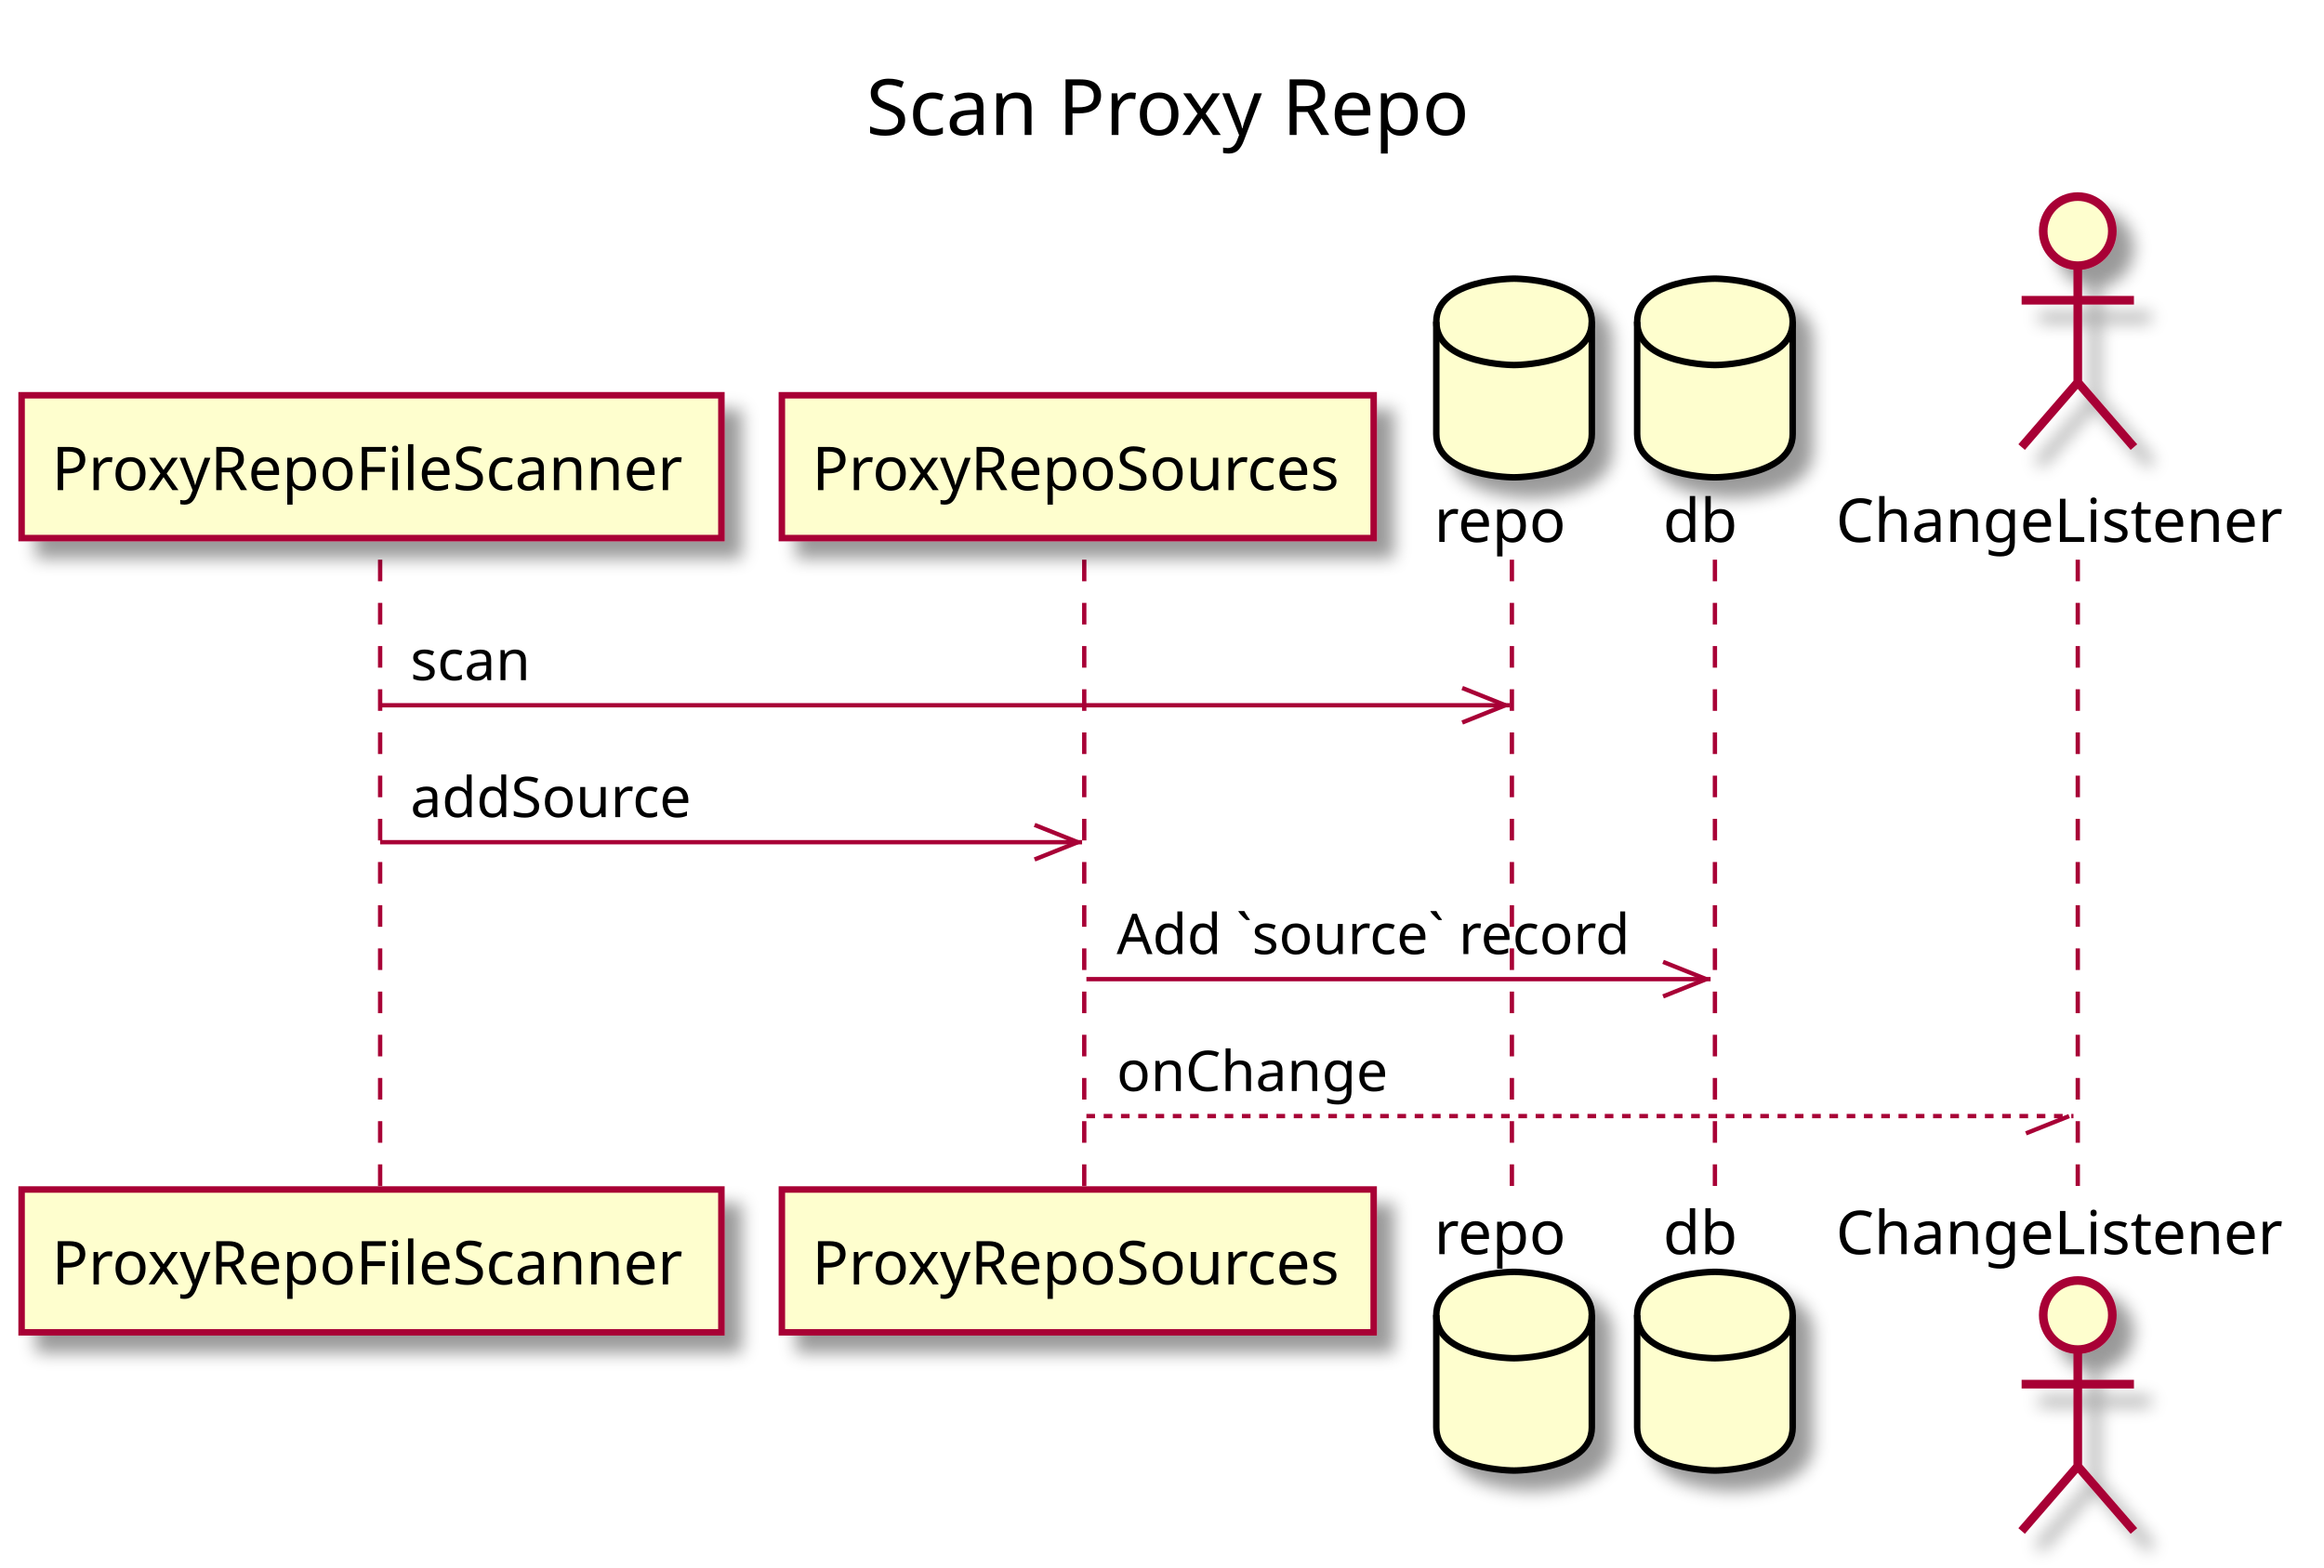
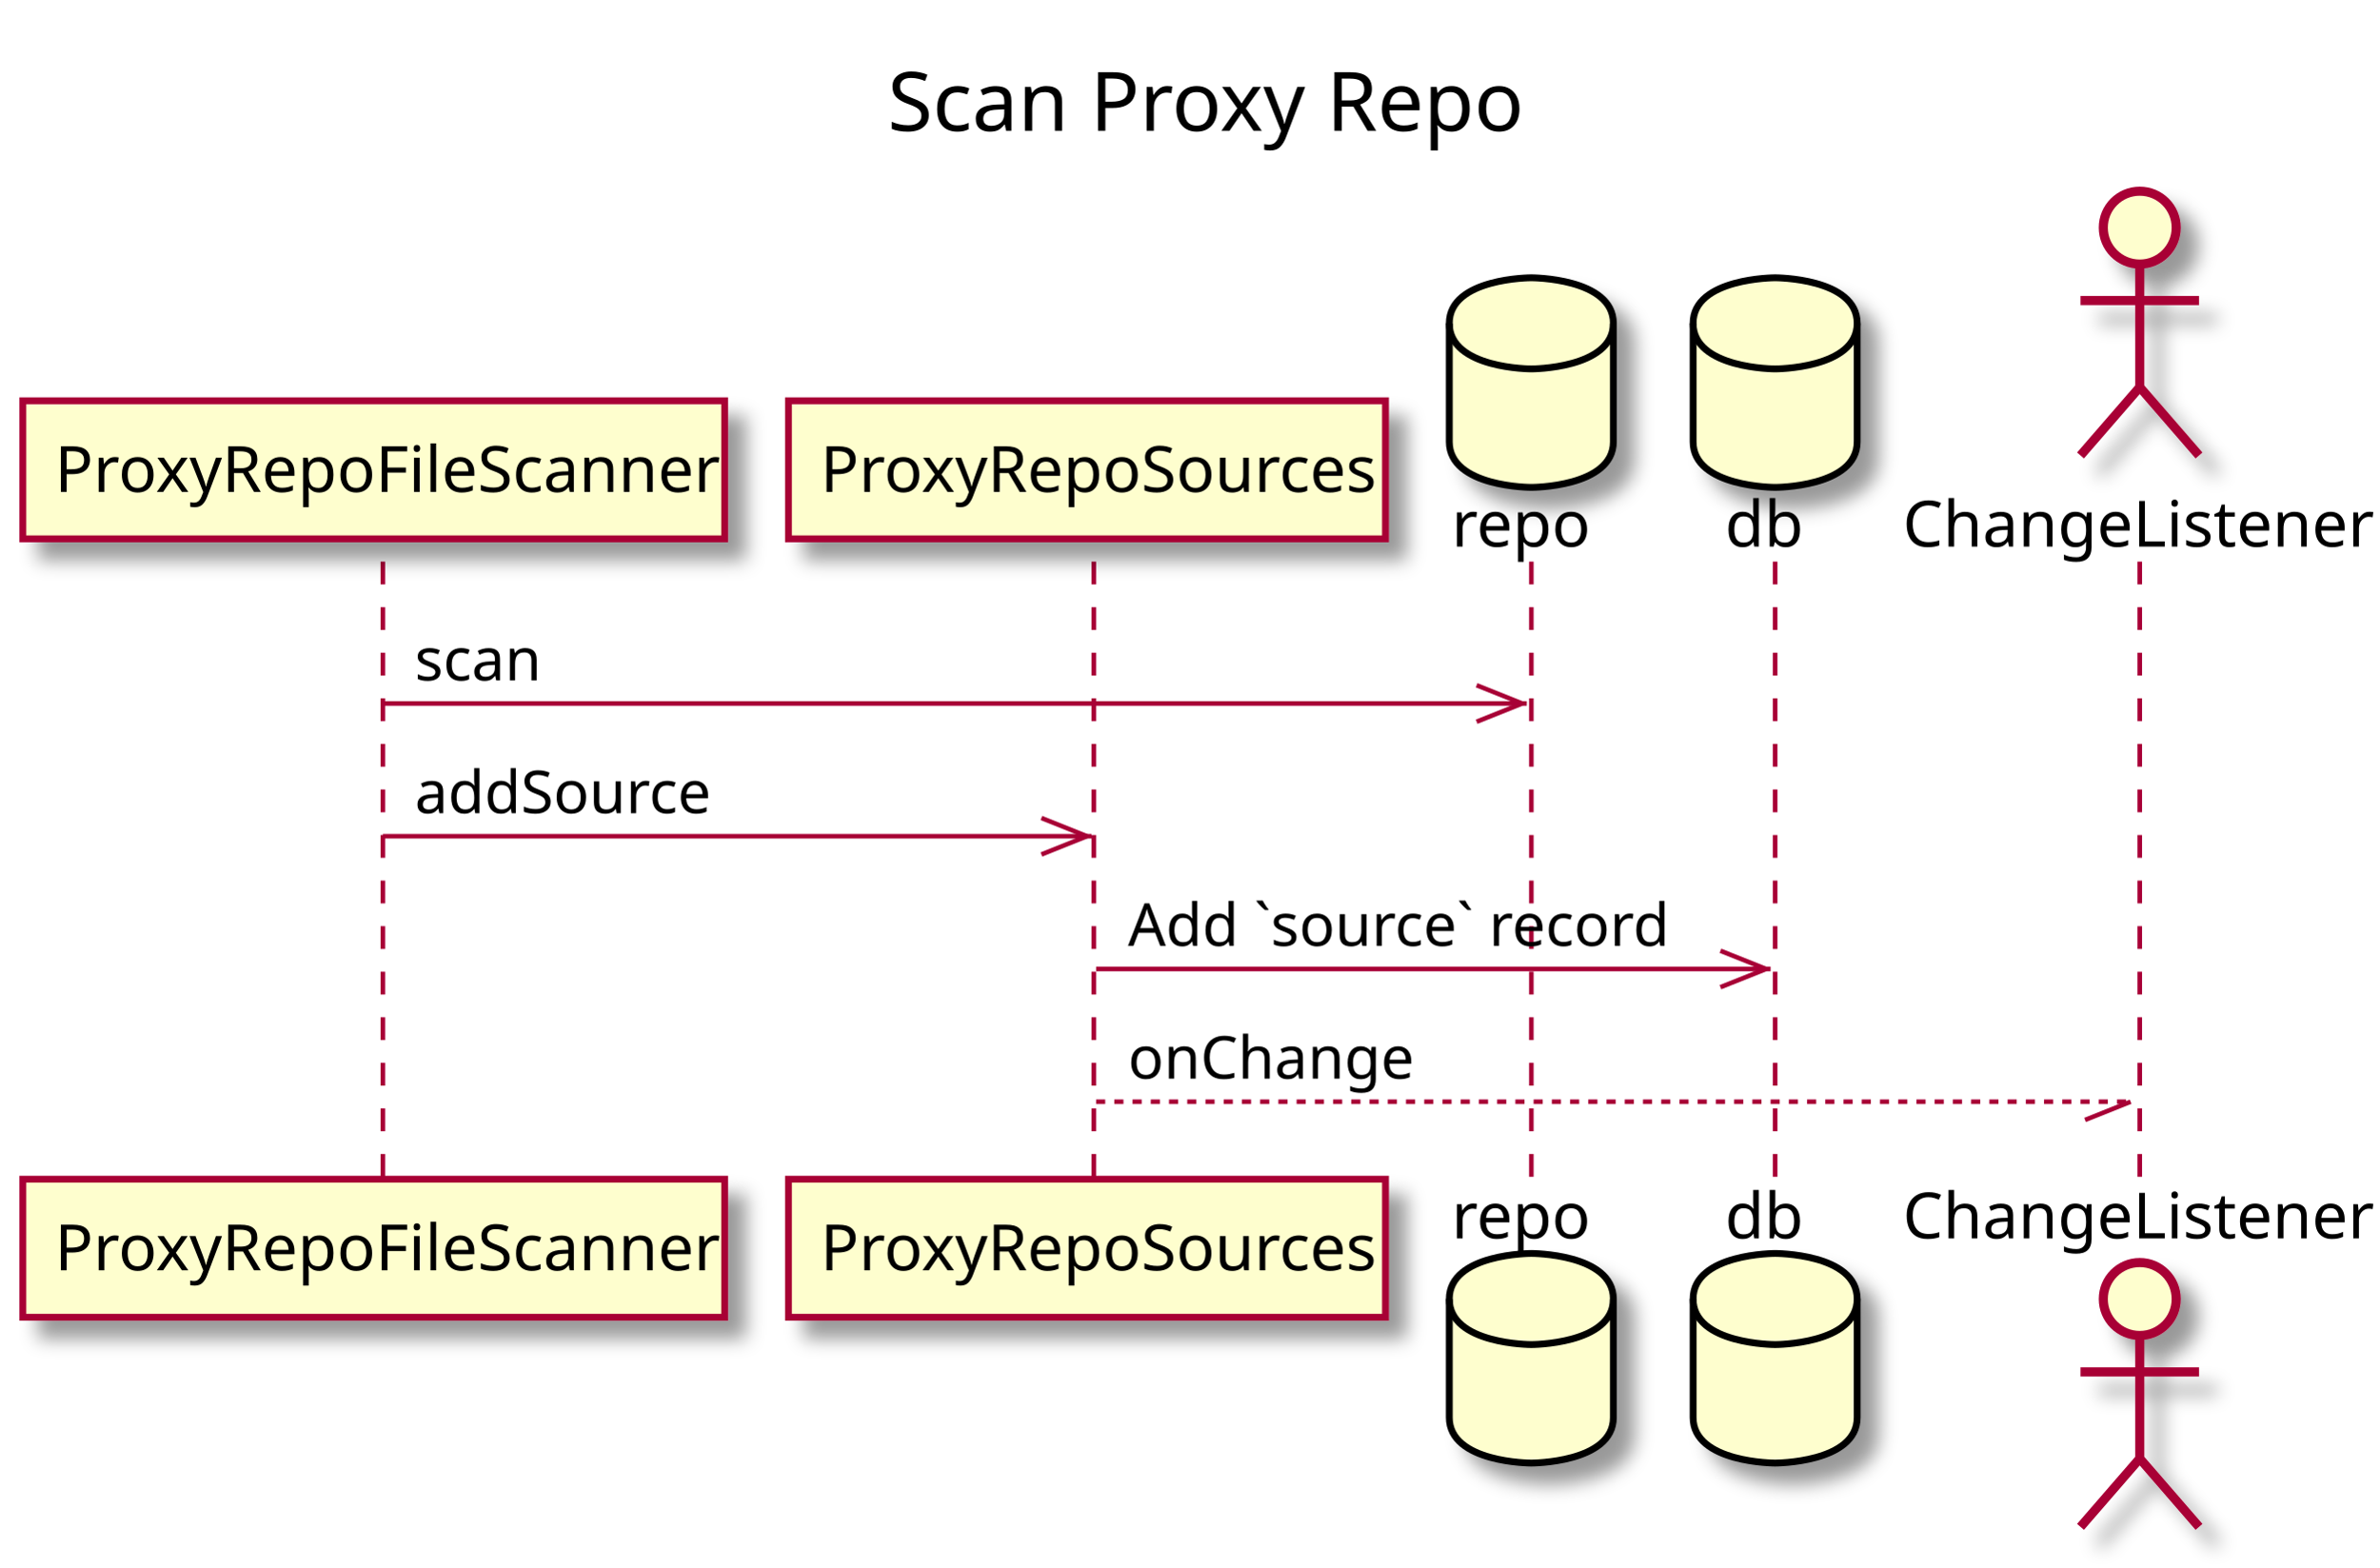
- <svg xmlns="http://www.w3.org/2000/svg" contentScriptType="application/ecmascript" contentStyleType="text/css" height="363px" preserveAspectRatio="none" style="width:538px;height:363px;background:#FFFFFF;" version="1.1" viewBox="0 0 538 363" width="538px" zoomAndPan="magnify">
+ <svg xmlns="http://www.w3.org/2000/svg" contentScriptType="application/ecmascript" contentStyleType="text/css" height="344px" preserveAspectRatio="none" style="width:522px;height:344px;" version="1.1" viewBox="0 0 522 344" width="522px" zoomAndPan="magnify">
  <defs>
    <filter height="300%" id="f4ufijvalrcjv" width="300%" x="-1" y="-1">
      <feGaussianBlur result="blurOut" stdDeviation="2.0" />
      <feColorMatrix in="blurOut" result="blurOut2" type="matrix" values="0 0 0 0 0 0 0 0 0 0 0 0 0 0 0 0 0 0 .4 0" />
      <feOffset dx="4.0" dy="4.0" in="blurOut2" result="blurOut3" />
      <feBlend in="SourceGraphic" in2="blurOut3" mode="normal" />
    </filter>
  </defs>
  <g>
-     <text fill="#000000" font-family="sans-serif" font-size="18" lengthAdjust="spacing" textLength="141" x="200.5" y="31.242">Scan Proxy Repo</text>
-     <line style="stroke:#A80036;stroke-width:1.0;stroke-dasharray:5.0,5.0;" x1="88" x2="88" y1="129.584" y2="276.408" />
-     <line style="stroke:#A80036;stroke-width:1.0;stroke-dasharray:5.0,5.0;" x1="251" x2="251" y1="129.584" y2="276.408" />
-     <line style="stroke:#A80036;stroke-width:1.0;stroke-dasharray:5.0,5.0;" x1="350" x2="350" y1="129.584" y2="276.408" />
-     <line style="stroke:#A80036;stroke-width:1.0;stroke-dasharray:5.0,5.0;" x1="397" x2="397" y1="129.584" y2="276.408" />
-     <line style="stroke:#A80036;stroke-width:1.0;stroke-dasharray:5.0,5.0;" x1="481" x2="481" y1="129.584" y2="276.408" />
-     <rect fill="#FEFECE" filter="url(#f4ufijvalrcjv)" height="33.068" style="stroke:#A80036;stroke-width:1.5;" width="162" x="5" y="91.516" />
-     <text fill="#000000" font-family="sans-serif" font-size="14" lengthAdjust="spacing" textLength="148" x="12" y="113.482">ProxyRepoFileScanner</text>
-     <rect fill="#FEFECE" filter="url(#f4ufijvalrcjv)" height="33.068" style="stroke:#A80036;stroke-width:1.5;" width="162" x="5" y="275.408" />
-     <text fill="#000000" font-family="sans-serif" font-size="14" lengthAdjust="spacing" textLength="148" x="12" y="297.374">ProxyRepoFileScanner</text>
-     <rect fill="#FEFECE" filter="url(#f4ufijvalrcjv)" height="33.068" style="stroke:#A80036;stroke-width:1.5;" width="137" x="181" y="91.516" />
-     <text fill="#000000" font-family="sans-serif" font-size="14" lengthAdjust="spacing" textLength="123" x="188" y="113.482">ProxyRepoSources</text>
-     <rect fill="#FEFECE" filter="url(#f4ufijvalrcjv)" height="33.068" style="stroke:#A80036;stroke-width:1.5;" width="137" x="181" y="275.408" />
-     <text fill="#000000" font-family="sans-serif" font-size="14" lengthAdjust="spacing" textLength="123" x="188" y="297.374">ProxyRepoSources</text>
-     <text fill="#000000" font-family="sans-serif" font-size="14" lengthAdjust="spacing" textLength="31" x="332" y="125.482">repo</text>
-     <path d="M332.5,74.516 C332.5,64.516 350.5,64.516 350.5,64.516 C350.5,64.516 368.5,64.516 368.5,74.516 L368.5,100.516 C368.5,110.516 350.5,110.516 350.5,110.516 C350.5,110.516 332.5,110.516 332.5,100.516 L332.5,74.516 " fill="#FEFECE" filter="url(#f4ufijvalrcjv)" style="stroke:#000000;stroke-width:1.5;" />
-     <path d="M332.5,74.516 C332.5,84.516 350.5,84.516 350.5,84.516 C350.5,84.516 368.5,84.516 368.5,74.516 " fill="none" style="stroke:#000000;stroke-width:1.5;" />
-     <text fill="#000000" font-family="sans-serif" font-size="14" lengthAdjust="spacing" textLength="31" x="332" y="290.374">repo</text>
-     <path d="M332.5,304.476 C332.5,294.476 350.5,294.476 350.5,294.476 C350.5,294.476 368.5,294.476 368.5,304.476 L368.5,330.476 C368.5,340.476 350.5,340.476 350.5,340.476 C350.5,340.476 332.5,340.476 332.5,330.476 L332.5,304.476 " fill="#FEFECE" filter="url(#f4ufijvalrcjv)" style="stroke:#000000;stroke-width:1.5;" />
-     <path d="M332.5,304.476 C332.5,314.476 350.5,314.476 350.5,314.476 C350.5,314.476 368.5,314.476 368.5,304.476 " fill="none" style="stroke:#000000;stroke-width:1.5;" />
-     <text fill="#000000" font-family="sans-serif" font-size="14" lengthAdjust="spacing" textLength="18" x="385" y="125.482">db</text>
-     <path d="M379,74.516 C379,64.516 397,64.516 397,64.516 C397,64.516 415,64.516 415,74.516 L415,100.516 C415,110.516 397,110.516 397,110.516 C397,110.516 379,110.516 379,100.516 L379,74.516 " fill="#FEFECE" filter="url(#f4ufijvalrcjv)" style="stroke:#000000;stroke-width:1.5;" />
-     <path d="M379,74.516 C379,84.516 397,84.516 397,84.516 C397,84.516 415,84.516 415,74.516 " fill="none" style="stroke:#000000;stroke-width:1.5;" />
-     <text fill="#000000" font-family="sans-serif" font-size="14" lengthAdjust="spacing" textLength="18" x="385" y="290.374">db</text>
-     <path d="M379,304.476 C379,294.476 397,294.476 397,294.476 C397,294.476 415,294.476 415,304.476 L415,330.476 C415,340.476 397,340.476 397,340.476 C397,340.476 379,340.476 379,330.476 L379,304.476 " fill="#FEFECE" filter="url(#f4ufijvalrcjv)" style="stroke:#000000;stroke-width:1.5;" />
-     <path d="M379,304.476 C379,314.476 397,314.476 397,314.476 C397,314.476 415,314.476 415,304.476 " fill="none" style="stroke:#000000;stroke-width:1.5;" />
-     <text fill="#000000" font-family="sans-serif" font-size="14" lengthAdjust="spacing" textLength="106" x="425" y="125.482">ChangeListener</text>
-     <ellipse cx="481" cy="53.516" fill="#FEFECE" filter="url(#f4ufijvalrcjv)" rx="8" ry="8" style="stroke:#A80036;stroke-width:2.0;" />
-     <path d="M481,61.516 L481,88.516 M468,69.516 L494,69.516 M481,88.516 L468,103.516 M481,88.516 L494,103.516 " fill="none" filter="url(#f4ufijvalrcjv)" style="stroke:#A80036;stroke-width:2.0;" />
-     <text fill="#000000" font-family="sans-serif" font-size="14" lengthAdjust="spacing" textLength="106" x="425" y="290.374">ChangeListener</text>
-     <ellipse cx="481" cy="304.476" fill="#FEFECE" filter="url(#f4ufijvalrcjv)" rx="8" ry="8" style="stroke:#A80036;stroke-width:2.0;" />
-     <path d="M481,312.476 L481,339.476 M468,320.476 L494,320.476 M481,339.476 L468,354.476 M481,339.476 L494,354.476 " fill="none" filter="url(#f4ufijvalrcjv)" style="stroke:#A80036;stroke-width:2.0;" />
-     <line style="stroke:#A80036;stroke-width:1.0;" x1="348.5" x2="338.5" y1="163.29" y2="159.29" />
-     <line style="stroke:#A80036;stroke-width:1.0;" x1="348.5" x2="338.5" y1="163.29" y2="167.29" />
-     <line style="stroke:#A80036;stroke-width:1.0;" x1="88" x2="349.5" y1="163.29" y2="163.29" />
-     <text fill="#000000" font-family="sans-serif" font-size="13" lengthAdjust="spacing" textLength="27" x="95" y="157.481">scan</text>
-     <line style="stroke:#A80036;stroke-width:1.0;" x1="249.5" x2="239.5" y1="194.996" y2="190.996" />
-     <line style="stroke:#A80036;stroke-width:1.0;" x1="249.5" x2="239.5" y1="194.996" y2="198.996" />
-     <line style="stroke:#A80036;stroke-width:1.0;" x1="88" x2="250.5" y1="194.996" y2="194.996" />
-     <text fill="#000000" font-family="sans-serif" font-size="13" lengthAdjust="spacing" textLength="64" x="95" y="189.187">addSource</text>
-     <line style="stroke:#A80036;stroke-width:1.0;" x1="395" x2="385" y1="226.702" y2="222.702" />
-     <line style="stroke:#A80036;stroke-width:1.0;" x1="395" x2="385" y1="226.702" y2="230.702" />
-     <line style="stroke:#A80036;stroke-width:1.0;" x1="251.5" x2="396" y1="226.702" y2="226.702" />
-     <text fill="#000000" font-family="sans-serif" font-size="13" lengthAdjust="spacing" textLength="117" x="258.5" y="220.893">Add `source` record</text>
-     <line style="stroke:#A80036;stroke-width:1.0;" x1="479" x2="469" y1="258.408" y2="262.408" />
-     <line style="stroke:#A80036;stroke-width:1.0;stroke-dasharray:2.0,2.0;" x1="251.5" x2="480" y1="258.408" y2="258.408" />
-     <text fill="#000000" font-family="sans-serif" font-size="13" lengthAdjust="spacing" textLength="62" x="258.5" y="252.599">onChange</text>
+     <text fill="#000000" font-family="sans-serif" font-size="18" lengthAdjust="spacing" textLength="137" x="194.75" y="28.708">Scan Proxy Repo</text>
+     <line style="stroke:#A80036;stroke-width:1.0;stroke-dasharray:5.0,5.0;" x1="84" x2="84" y1="123.25" y2="259.781" />
+     <line style="stroke:#A80036;stroke-width:1.0;stroke-dasharray:5.0,5.0;" x1="240" x2="240" y1="123.25" y2="259.781" />
+     <line style="stroke:#A80036;stroke-width:1.0;stroke-dasharray:5.0,5.0;" x1="336" x2="336" y1="123.25" y2="259.781" />
+     <line style="stroke:#A80036;stroke-width:1.0;stroke-dasharray:5.0,5.0;" x1="389.5" x2="389.5" y1="123.25" y2="259.781" />
+     <line style="stroke:#A80036;stroke-width:1.0;stroke-dasharray:5.0,5.0;" x1="469.5" x2="469.5" y1="123.25" y2="259.781" />
+     <rect fill="#FEFECE" filter="url(#f4ufijvalrcjv)" height="30.297" style="stroke:#A80036;stroke-width:1.5;" width="154" x="5" y="87.953" />
+     <text fill="#000000" font-family="sans-serif" font-size="14" lengthAdjust="spacing" textLength="140" x="12" y="107.948">ProxyRepoFileScanner</text>
+     <rect fill="#FEFECE" filter="url(#f4ufijvalrcjv)" height="30.297" style="stroke:#A80036;stroke-width:1.5;" width="154" x="5" y="258.781" />
+     <text fill="#000000" font-family="sans-serif" font-size="14" lengthAdjust="spacing" textLength="140" x="12" y="278.776">ProxyRepoFileScanner</text>
+     <rect fill="#FEFECE" filter="url(#f4ufijvalrcjv)" height="30.297" style="stroke:#A80036;stroke-width:1.5;" width="131" x="173" y="87.953" />
+     <text fill="#000000" font-family="sans-serif" font-size="14" lengthAdjust="spacing" textLength="117" x="180" y="107.948">ProxyRepoSources</text>
+     <rect fill="#FEFECE" filter="url(#f4ufijvalrcjv)" height="30.297" style="stroke:#A80036;stroke-width:1.5;" width="131" x="173" y="258.781" />
+     <text fill="#000000" font-family="sans-serif" font-size="14" lengthAdjust="spacing" textLength="117" x="180" y="278.776">ProxyRepoSources</text>
+     <text fill="#000000" font-family="sans-serif" font-size="14" lengthAdjust="spacing" textLength="29" x="318.5" y="119.948">repo</text>
+     <path d="M318,70.953 C318,60.953 336,60.953 336,60.953 C336,60.953 354,60.953 354,70.953 L354,96.953 C354,106.953 336,106.953 336,106.953 C336,106.953 318,106.953 318,96.953 L318,70.953 " fill="#FEFECE" filter="url(#f4ufijvalrcjv)" style="stroke:#000000;stroke-width:1.5;" />
+     <path d="M318,70.953 C318,80.953 336,80.953 336,80.953 C336,80.953 354,80.953 354,70.953 " fill="none" style="stroke:#000000;stroke-width:1.5;" />
+     <text fill="#000000" font-family="sans-serif" font-size="14" lengthAdjust="spacing" textLength="29" x="318.5" y="271.776">repo</text>
+     <path d="M318,285.078 C318,275.078 336,275.078 336,275.078 C336,275.078 354,275.078 354,285.078 L354,311.078 C354,321.078 336,321.078 336,321.078 C336,321.078 318,321.078 318,311.078 L318,285.078 " fill="#FEFECE" filter="url(#f4ufijvalrcjv)" style="stroke:#000000;stroke-width:1.5;" />
+     <path d="M318,285.078 C318,295.078 336,295.078 336,295.078 C336,295.078 354,295.078 354,285.078 " fill="none" style="stroke:#000000;stroke-width:1.5;" />
+     <text fill="#000000" font-family="sans-serif" font-size="14" lengthAdjust="spacing" textLength="16" x="378.5" y="119.948">db</text>
+     <path d="M371.5,70.953 C371.5,60.953 389.5,60.953 389.5,60.953 C389.5,60.953 407.5,60.953 407.5,70.953 L407.5,96.953 C407.5,106.953 389.5,106.953 389.5,106.953 C389.5,106.953 371.5,106.953 371.5,96.953 L371.5,70.953 " fill="#FEFECE" filter="url(#f4ufijvalrcjv)" style="stroke:#000000;stroke-width:1.5;" />
+     <path d="M371.5,70.953 C371.5,80.953 389.5,80.953 389.5,80.953 C389.5,80.953 407.5,80.953 407.5,70.953 " fill="none" style="stroke:#000000;stroke-width:1.5;" />
+     <text fill="#000000" font-family="sans-serif" font-size="14" lengthAdjust="spacing" textLength="16" x="378.5" y="271.776">db</text>
+     <path d="M371.5,285.078 C371.5,275.078 389.5,275.078 389.5,275.078 C389.5,275.078 407.5,275.078 407.5,285.078 L407.5,311.078 C407.5,321.078 389.5,321.078 389.5,321.078 C389.5,321.078 371.5,321.078 371.5,311.078 L371.5,285.078 " fill="#FEFECE" filter="url(#f4ufijvalrcjv)" style="stroke:#000000;stroke-width:1.5;" />
+     <path d="M371.5,285.078 C371.5,295.078 389.5,295.078 389.5,295.078 C389.5,295.078 407.5,295.078 407.5,285.078 " fill="none" style="stroke:#000000;stroke-width:1.5;" />
+     <text fill="#000000" font-family="sans-serif" font-size="14" lengthAdjust="spacing" textLength="98" x="417.5" y="119.948">ChangeListener</text>
+     <ellipse cx="469.5" cy="49.953" fill="#FEFECE" filter="url(#f4ufijvalrcjv)" rx="8" ry="8" style="stroke:#A80036;stroke-width:2.0;" />
+     <path d="M469.5,57.953 L469.5,84.953 M456.5,65.953 L482.5,65.953 M469.5,84.953 L456.5,99.953 M469.5,84.953 L482.5,99.953 " fill="none" filter="url(#f4ufijvalrcjv)" style="stroke:#A80036;stroke-width:2.0;" />
+     <text fill="#000000" font-family="sans-serif" font-size="14" lengthAdjust="spacing" textLength="98" x="417.5" y="271.776">ChangeListener</text>
+     <ellipse cx="469.5" cy="285.078" fill="#FEFECE" filter="url(#f4ufijvalrcjv)" rx="8" ry="8" style="stroke:#A80036;stroke-width:2.0;" />
+     <path d="M469.5,293.078 L469.5,320.078 M456.5,301.078 L482.5,301.078 M469.5,320.078 L456.5,335.078 M469.5,320.078 L482.5,335.078 " fill="none" filter="url(#f4ufijvalrcjv)" style="stroke:#A80036;stroke-width:2.0;" />
+     <line style="stroke:#A80036;stroke-width:1.0;" x1="334" x2="324" y1="154.383" y2="150.383" />
+     <line style="stroke:#A80036;stroke-width:1.0;" x1="334" x2="324" y1="154.383" y2="158.383" />
+     <line style="stroke:#A80036;stroke-width:1.0;" x1="84" x2="335" y1="154.383" y2="154.383" />
+     <text fill="#000000" font-family="sans-serif" font-size="13" lengthAdjust="spacing" textLength="27" x="91" y="149.317">scan</text>
+     <line style="stroke:#A80036;stroke-width:1.0;" x1="238.5" x2="228.5" y1="183.516" y2="179.516" />
+     <line style="stroke:#A80036;stroke-width:1.0;" x1="238.5" x2="228.5" y1="183.516" y2="187.516" />
+     <line style="stroke:#A80036;stroke-width:1.0;" x1="84" x2="239.5" y1="183.516" y2="183.516" />
+     <text fill="#000000" font-family="sans-serif" font-size="13" lengthAdjust="spacing" textLength="64" x="91" y="178.45">addSource</text>
+     <line style="stroke:#A80036;stroke-width:1.0;" x1="387.5" x2="377.5" y1="212.648" y2="208.648" />
+     <line style="stroke:#A80036;stroke-width:1.0;" x1="387.5" x2="377.5" y1="212.648" y2="216.648" />
+     <line style="stroke:#A80036;stroke-width:1.0;" x1="240.5" x2="388.5" y1="212.648" y2="212.648" />
+     <text fill="#000000" font-family="sans-serif" font-size="13" lengthAdjust="spacing" textLength="125" x="247.5" y="207.583">Add `source` record</text>
+     <line style="stroke:#A80036;stroke-width:1.0;" x1="467.5" x2="457.5" y1="241.781" y2="245.781" />
+     <line style="stroke:#A80036;stroke-width:1.0;stroke-dasharray:2.0,2.0;" x1="240.5" x2="468.5" y1="241.781" y2="241.781" />
+     <text fill="#000000" font-family="sans-serif" font-size="13" lengthAdjust="spacing" textLength="61" x="247.5" y="236.715">onChange</text>
  </g>
</svg>
